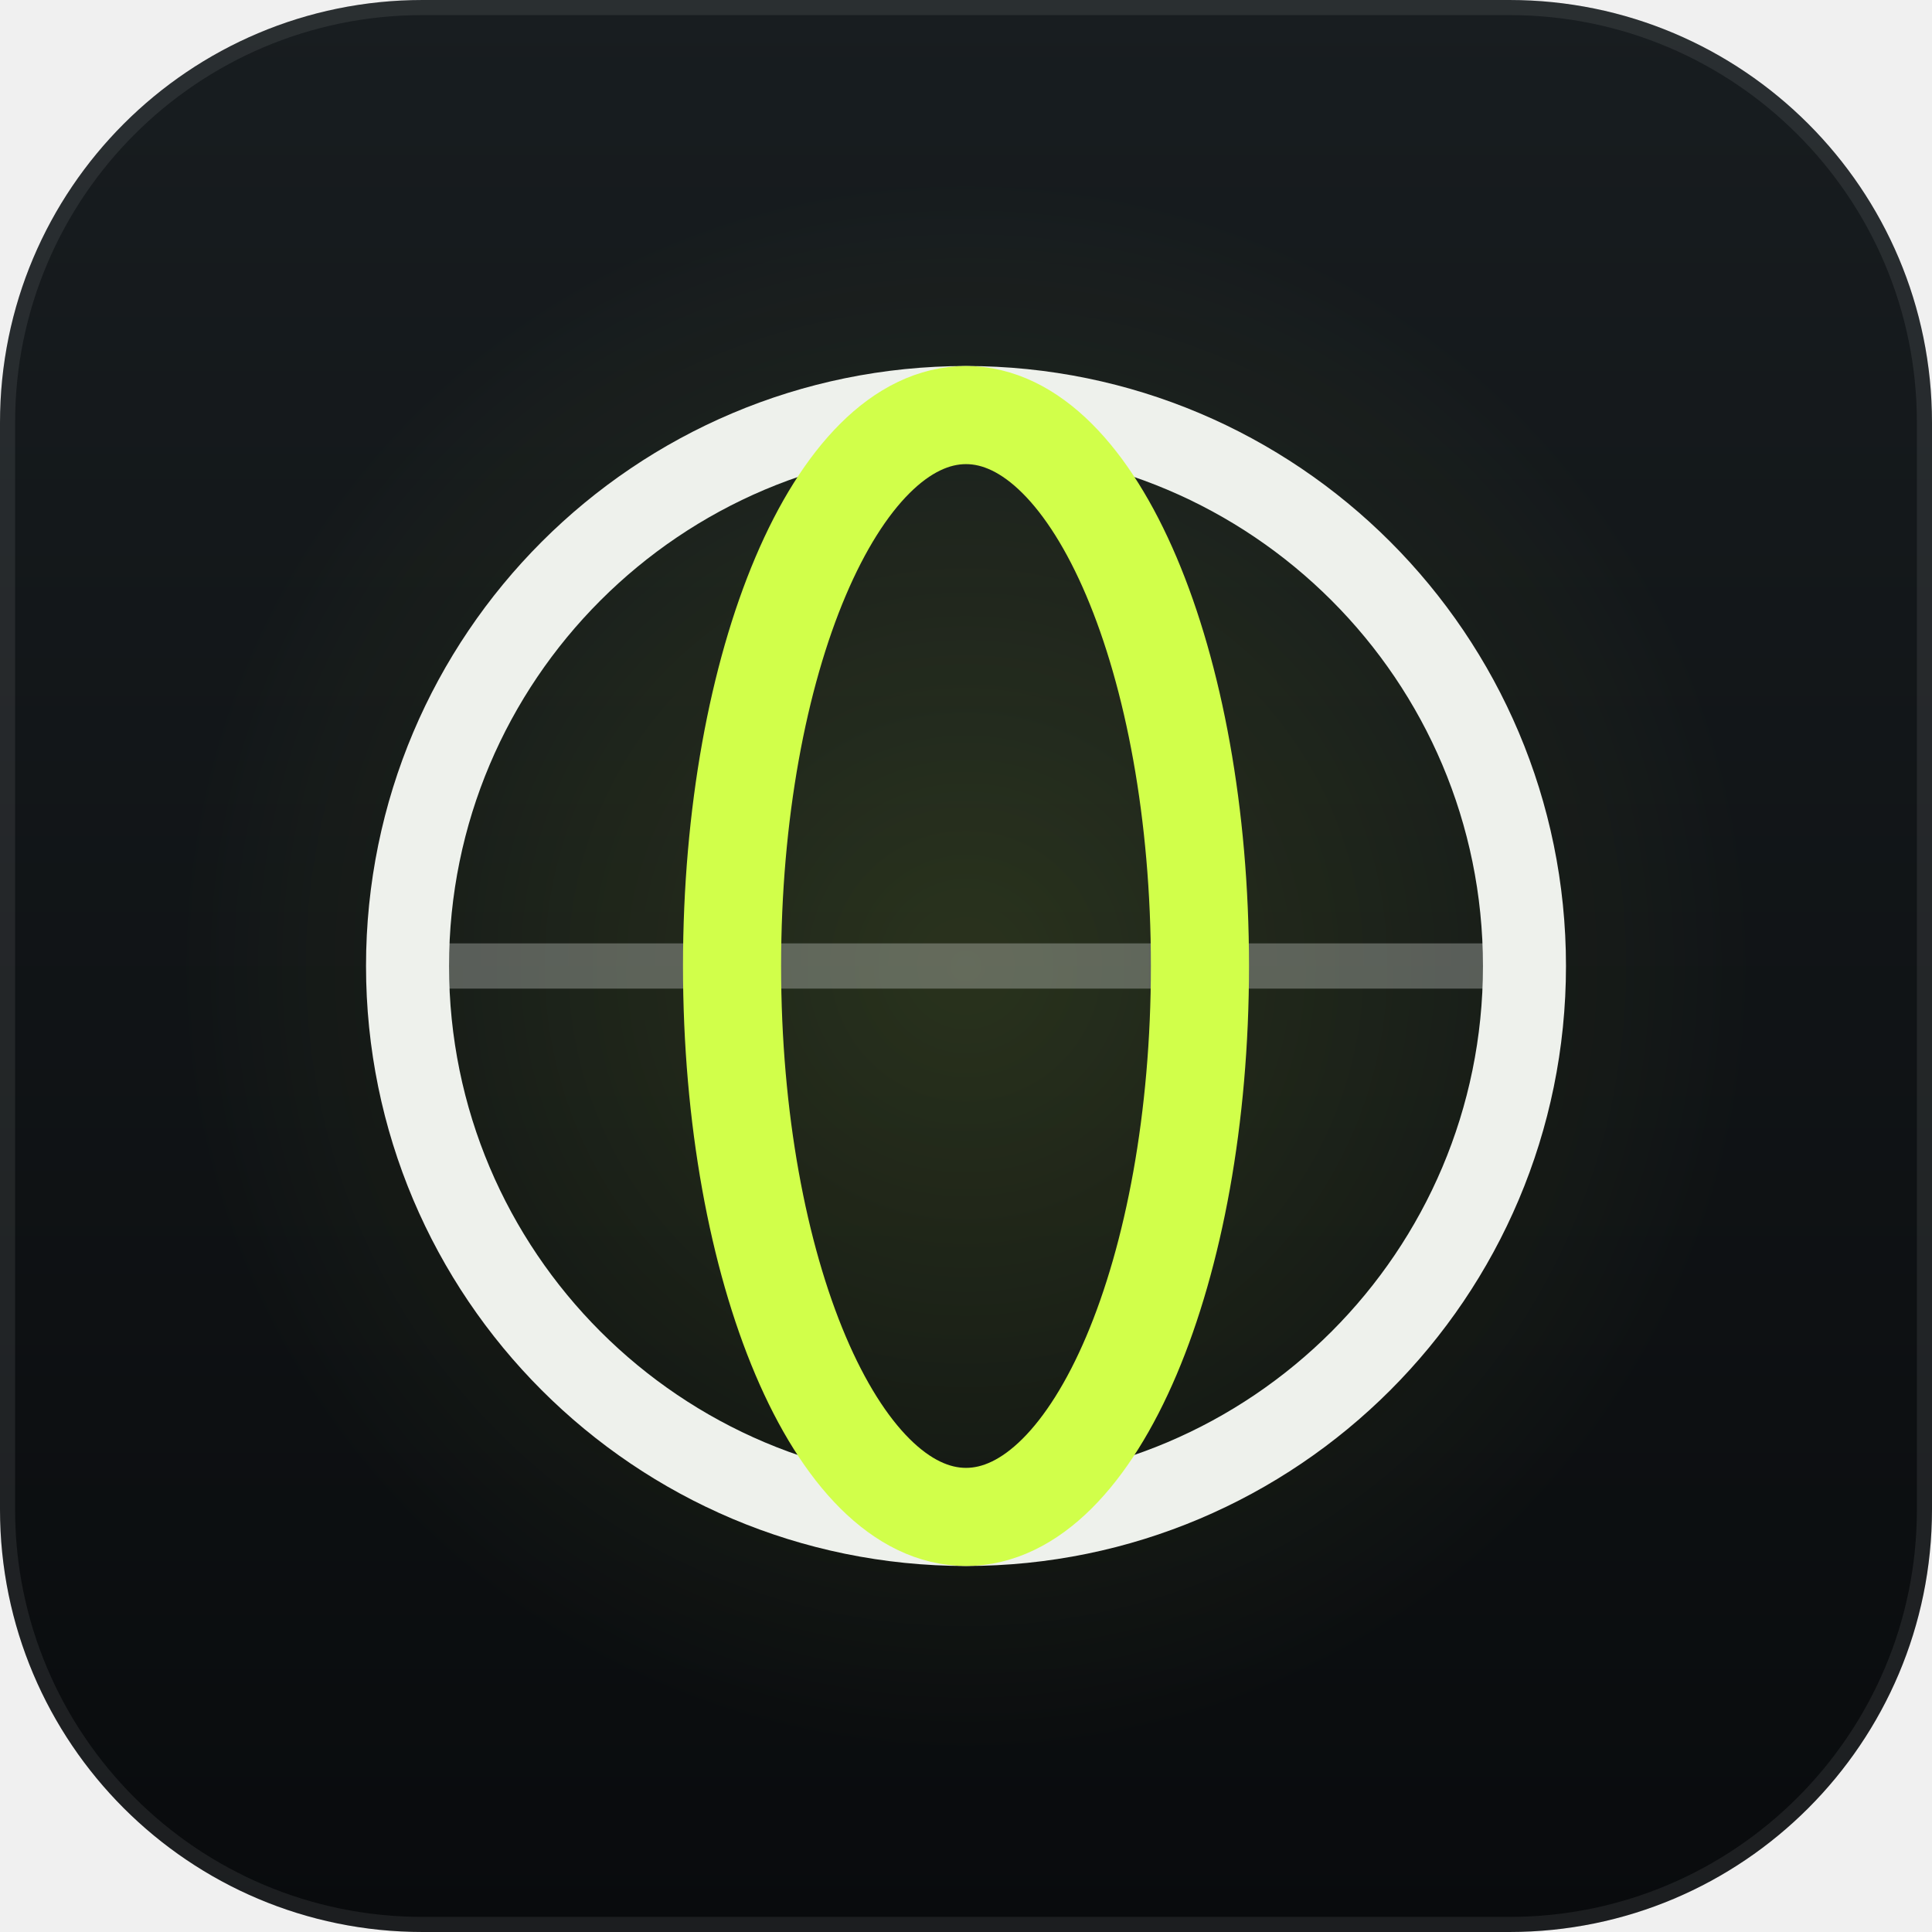
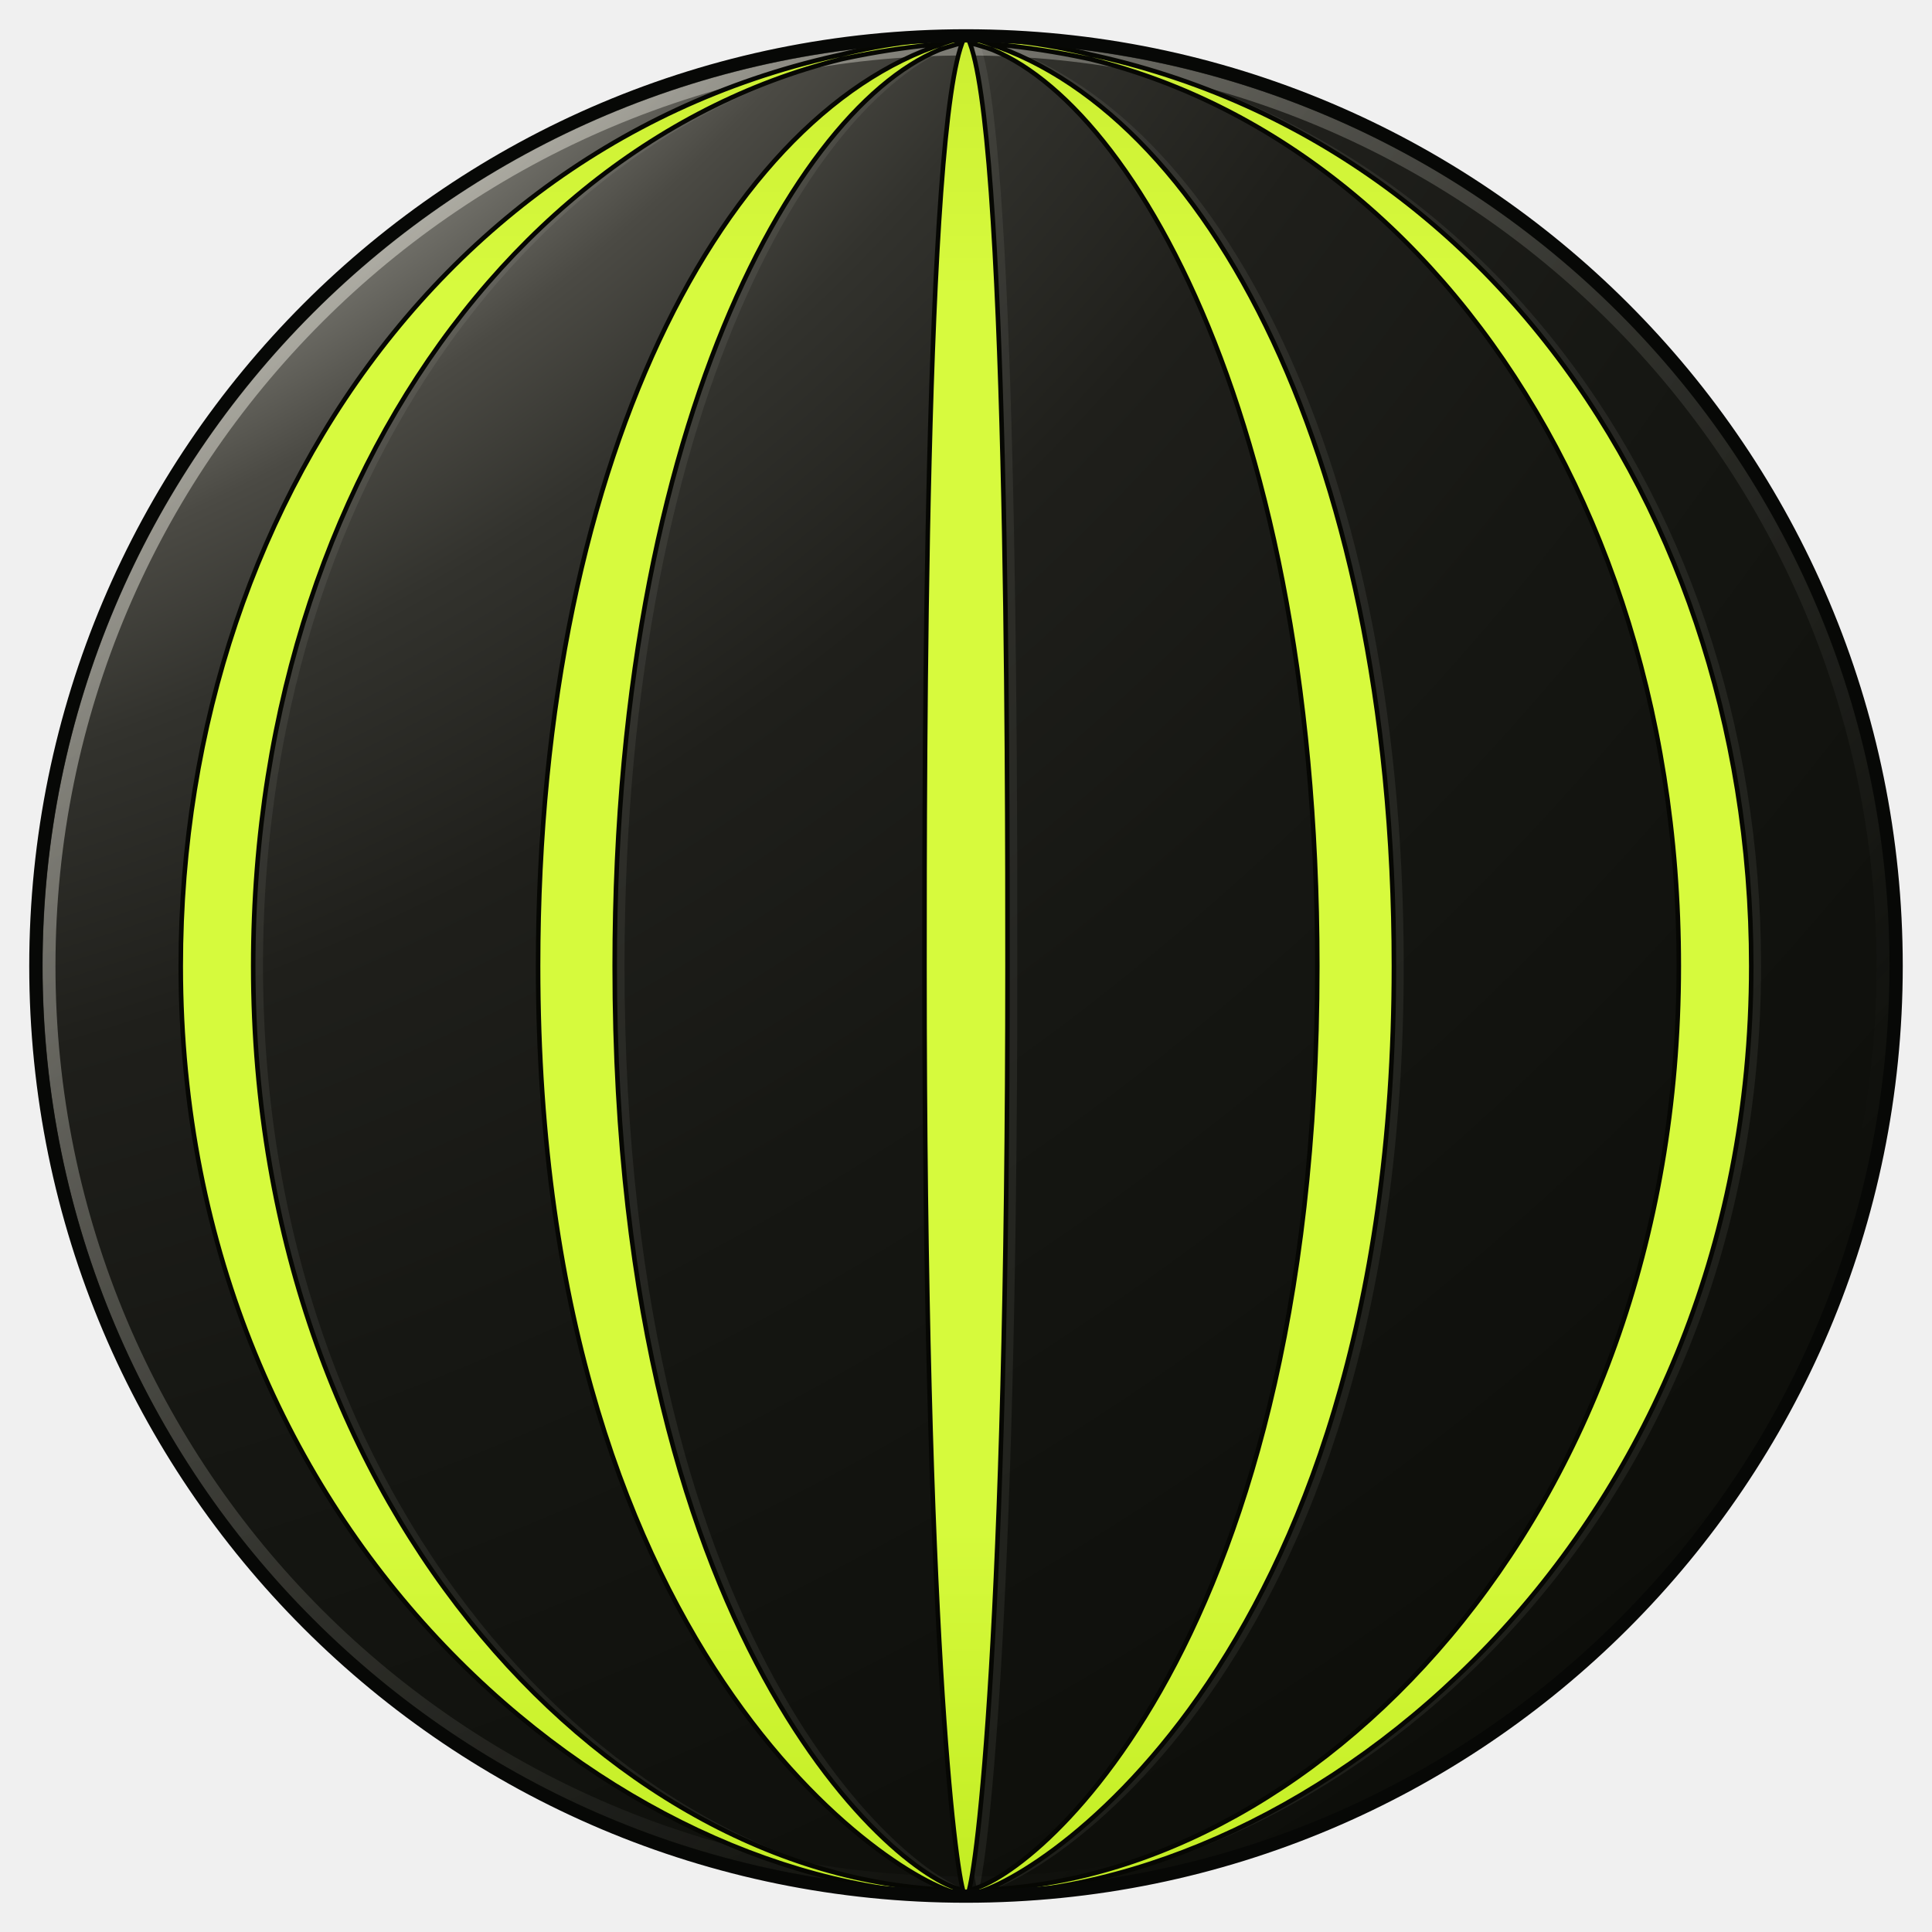
<svg xmlns="http://www.w3.org/2000/svg" viewBox="0 0 512 512">
  <defs>
-     <linearGradient id="bg" x1="0" y1="0" x2="0" y2="1">
-       <stop offset="0" stop-color="#181d20" />
-       <stop offset="1" stop-color="#090b0d" />
+     <radialGradient id="b" gradientUnits="userSpaceOnUse" cx="-150" cy="-300" r="940">
+       <stop offset=".46" stop-color="#7e7d76" />
+       <stop offset=".51" stop-color="#4b4a44" />
+       <stop offset=".56" stop-color="#32322d" />
+       <stop offset=".64" stop-color="#1f1f1b" />
+       <stop offset=".75" stop-color="#161713" />
+       <stop offset=".87" stop-color="#11120e" />
+       <stop offset="1" stop-color="#0d0e0a" />
+     </radialGradient>
+     <linearGradient id="r" x1="0" y1="0" x2="1" y2="1">
+       <stop offset=".1" stop-color="#e2e0d6" stop-opacity=".6" />
+       <stop offset=".5" stop-color="#9a998f" stop-opacity=".2" />
+       <stop offset=".8" stop-color="#666" stop-opacity="0" />
    </linearGradient>
-     <radialGradient id="glow" cx="0.5" cy="0.5" r="0.5">
-       <stop offset="0" stop-color="#d1ff4a" stop-opacity="0.13" />
-       <stop offset="1" stop-color="#d1ff4a" stop-opacity="0" />
-     </radialGradient>
+     <linearGradient id="l" x1="0" y1="0" x2="0" y2="1">
+       <stop offset="0" stop-color="#cbee30" />
+       <stop offset=".14" stop-color="#d7fa3e" />
+       <stop offset=".8" stop-color="#d6fa3c" />
+       <stop offset="1" stop-color="#c2ec22" />
+     </linearGradient>
+     <path id="s" d="M256,10.5C152.4,14 66.5,116.9 66.5,256C66.5,403.3 165.4,501.5 256,501.5C164.9,501.5 48.5,407.8 48.5,256C48.5,129.2 129.1,18.5 256,10.5ZM256,10.5C217.4,17.4 162.3,102.7 162.3,256C162.3,441.9 242.3,501.5 256,501.5C243,501.5 143.2,443.8 143.2,256C143.2,117.3 196,24.8 256,10.5ZM256,10.5C266.4,33 266.4,203.3 266.4,256C266.4,431.5 258.3,495.2 256,501.5C253.7,495.2 245.6,431.5 245.6,256C245.6,203.3 245.6,33 256,10.5ZM256,10.5C316,24.8 368.8,117.3 368.8,256C368.8,443.8 269,501.5 256,501.5C269.7,501.5 349.7,441.9 349.7,256C349.7,102.7 294.6,17.4 256,10.5ZM256,10.5C382.9,18.5 463.5,129.2 463.5,256C463.5,407.8 347.1,501.5 256,501.5C346.6,501.5 445.5,403.3 445.5,256C445.5,116.9 359.6,14 256,10.5Z" />
  </defs>
-   <rect width="512" height="512" rx="112" fill="url(#bg)" />
-   <rect x="2" y="2" width="508" height="508" rx="110" fill="none" stroke="#ffffff" stroke-opacity="0.08" stroke-width="4" />
-   <circle cx="256" cy="256" r="210" fill="url(#glow)" />
-   <path d="M112 256h288" stroke="#eef1ec" stroke-opacity="0.3" stroke-width="12" stroke-linecap="round" />
-   <circle cx="256" cy="256" r="148" fill="none" stroke="#eef1ec" stroke-width="22" />
-   <ellipse cx="256" cy="256" rx="62" ry="146" fill="none" stroke="#d1ff4a" stroke-width="26" />
+   <circle cx="256" cy="256" r="246.5" fill="url(#b)" />
+   <circle cx="256" cy="256" r="243" fill="none" stroke="url(#r)" stroke-width="3.4" />
+   <use href="#s" x="3.2" fill="#f4f6e8" fill-opacity=".07" />
+   <use href="#s" fill="url(#l)" stroke="#060703" stroke-width="2.4" stroke-linejoin="round" paint-order="stroke" />
+   <circle cx="256" cy="256" r="246.5" fill="none" stroke="#070806" stroke-width="3.5" />
</svg>
